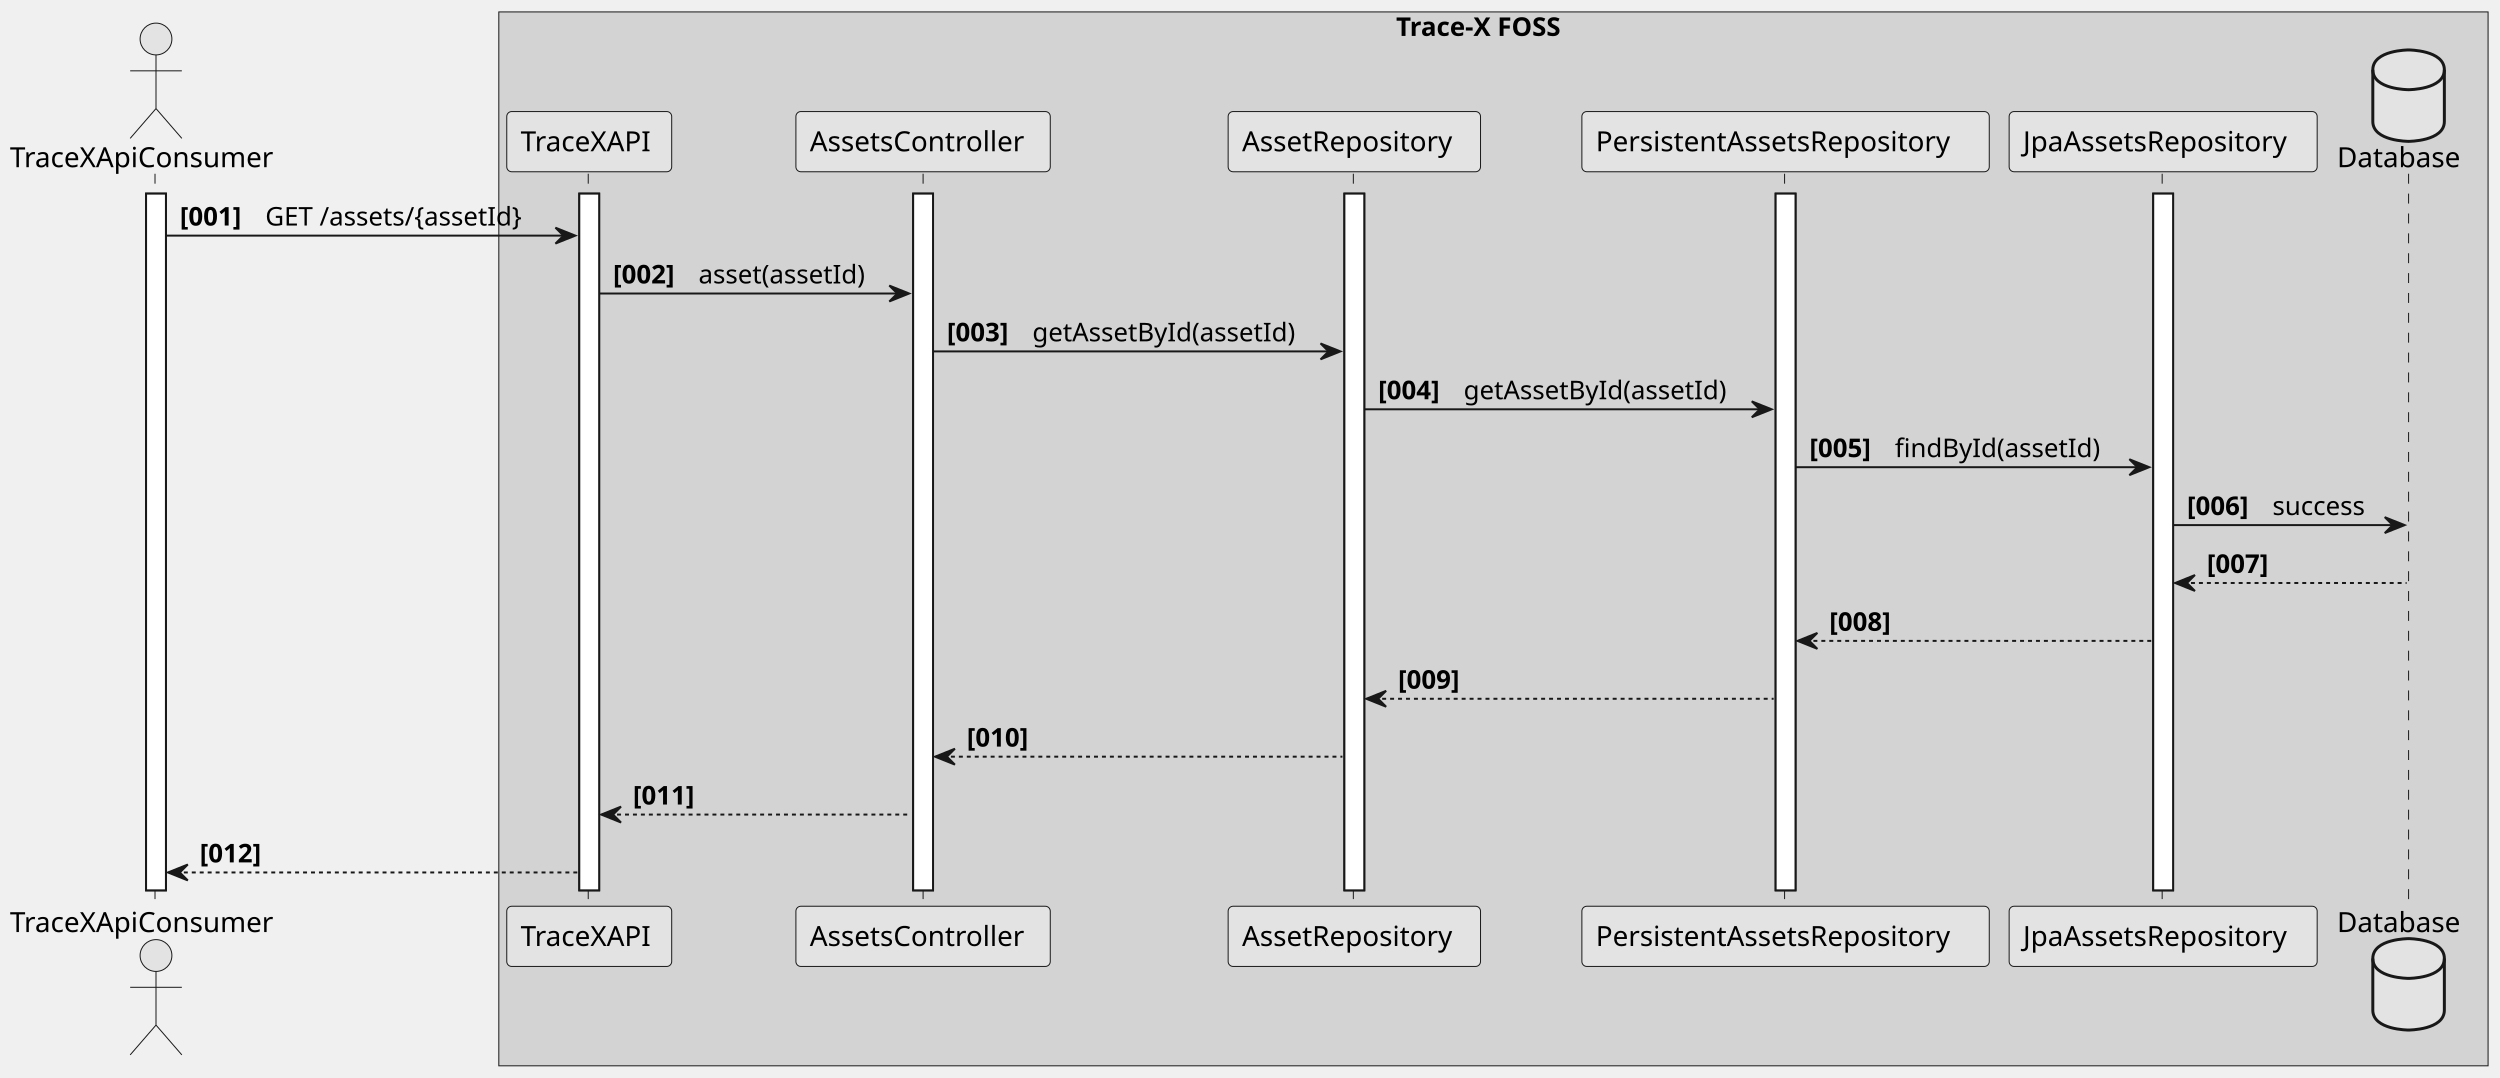
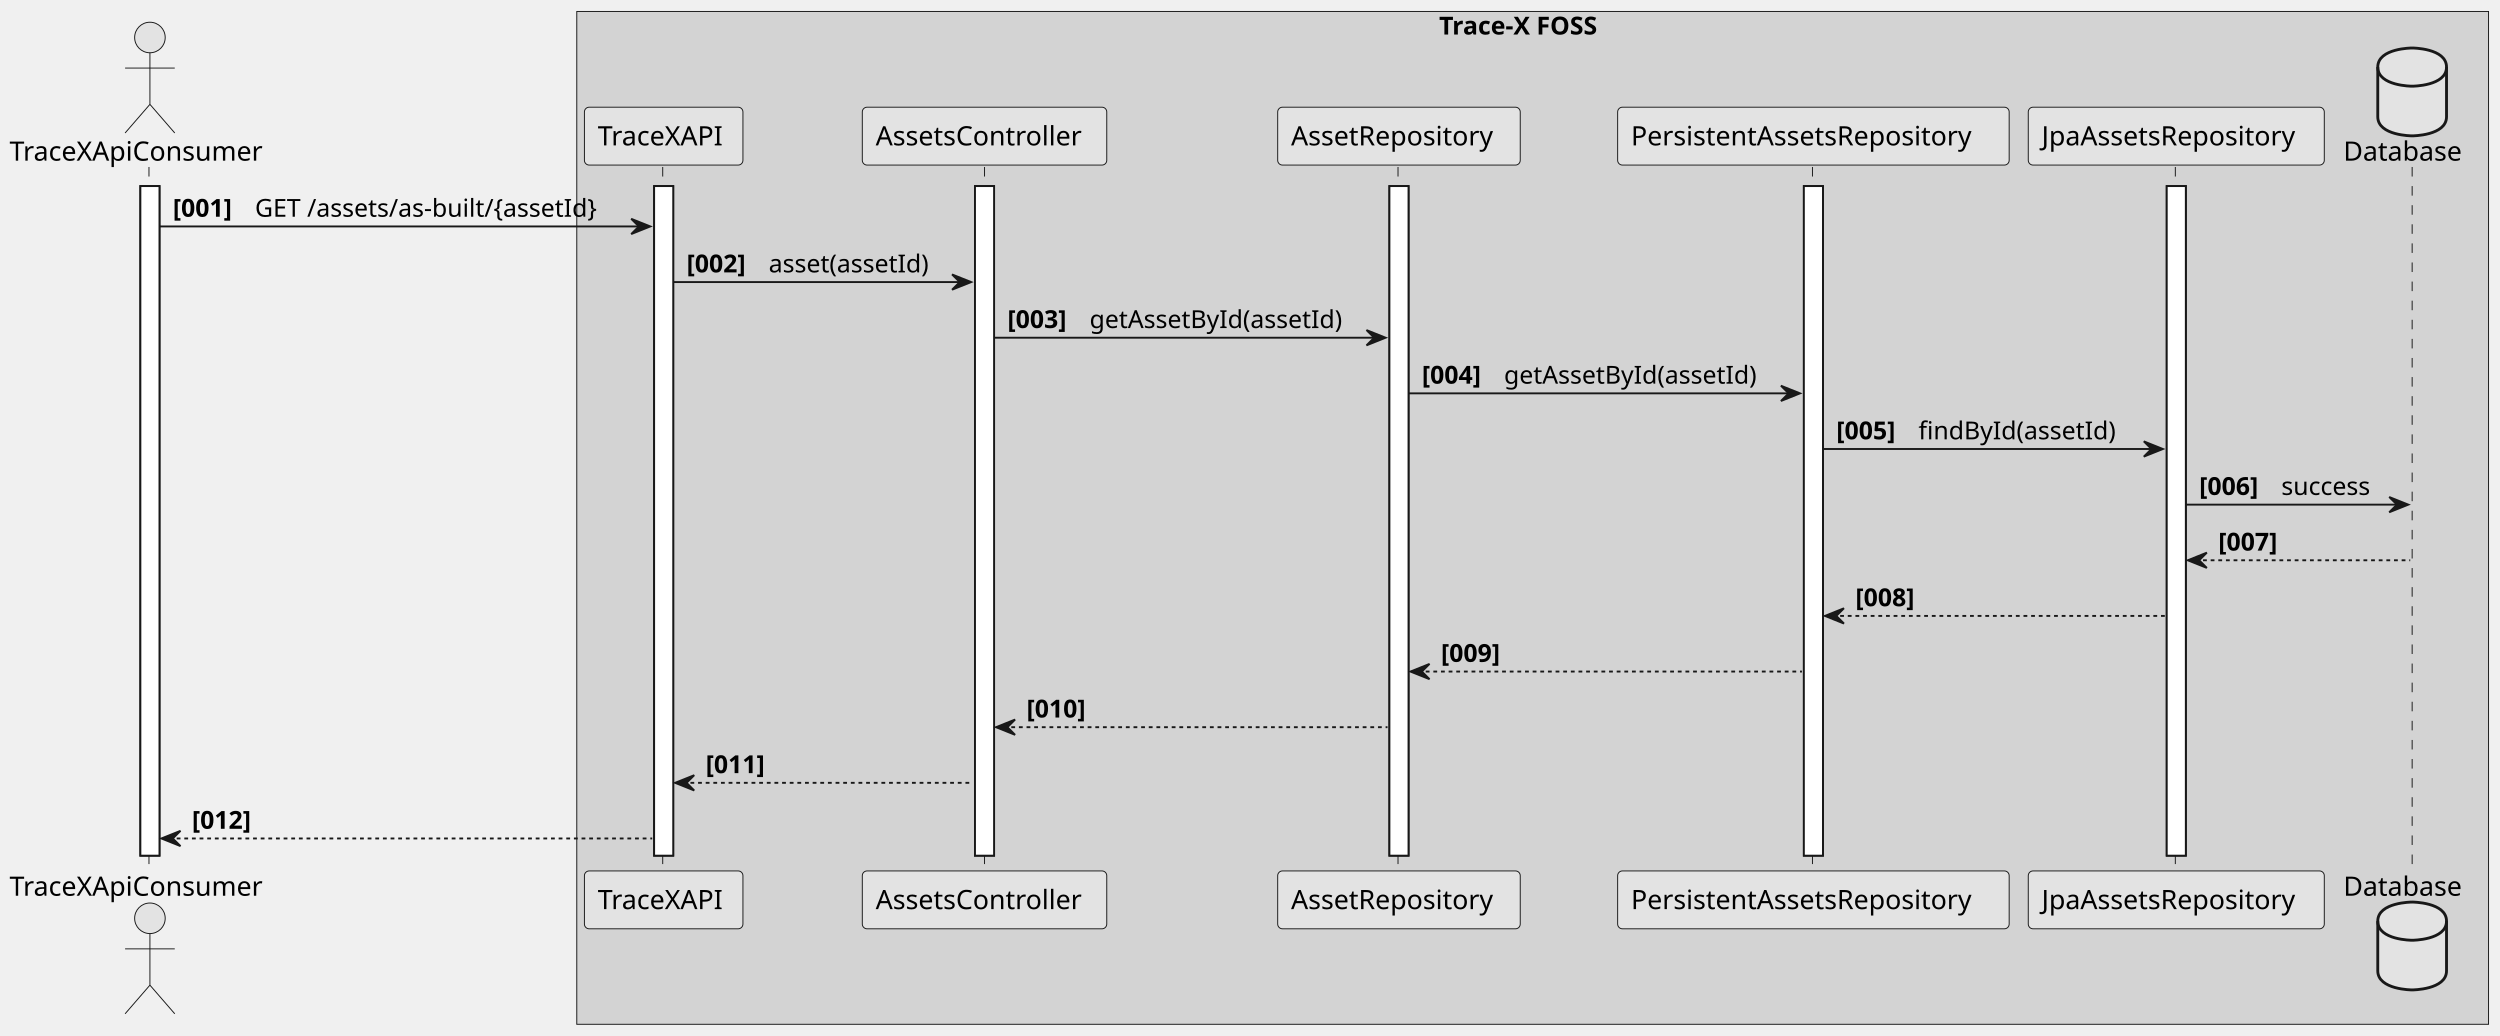
- <svg xmlns="http://www.w3.org/2000/svg" contentStyleType="text/css" height="542px" preserveAspectRatio="none" style="width:1258px;height:542px;background:#FFFFFF;" version="1.1" viewBox="0 0 1258 542" width="1258px" zoomAndPan="magnify">
+ <svg xmlns="http://www.w3.org/2000/svg" contentStyleType="text/css" height="542px" preserveAspectRatio="none" style="width:1309px;height:542px;background:#FFFFFF;" version="1.1" viewBox="0 0 1309 542" width="1309px" zoomAndPan="magnify">
  <defs />
  <g>
-     <rect fill="#D3D3D3" height="530.32" style="stroke:#181818;stroke-width:0.5;" width="1001" x="251" y="6" />
-     <text fill="#000000" font-family="sans-serif" font-size="13" font-weight="bold" lengthAdjust="spacing" textLength="98" x="702.5" y="18.067">Trace-X FOSS</text>
+     <rect fill="#D3D3D3" height="530.32" style="stroke:#181818;stroke-width:0.5;" width="1001" x="302" y="6" />
+     <text fill="#000000" font-family="sans-serif" font-size="13" font-weight="bold" lengthAdjust="spacing" textLength="98" x="753.5" y="18.067">Trace-X FOSS</text>
    <rect fill="#FFFFFF" height="350.594" style="stroke:#181818;stroke-width:1.0;" width="10" x="73.5" y="97.43" />
-     <rect fill="#FFFFFF" height="350.594" style="stroke:#181818;stroke-width:1.0;" width="10" x="291.5" y="97.43" />
-     <rect fill="#FFFFFF" height="350.594" style="stroke:#181818;stroke-width:1.0;" width="10" x="459.5" y="97.43" />
-     <rect fill="#FFFFFF" height="350.594" style="stroke:#181818;stroke-width:1.0;" width="10" x="676.5" y="97.43" />
-     <rect fill="#FFFFFF" height="350.594" style="stroke:#181818;stroke-width:1.0;" width="10" x="893.5" y="97.43" />
-     <rect fill="#FFFFFF" height="350.594" style="stroke:#181818;stroke-width:1.0;" width="10" x="1083.5" y="97.43" />
+     <rect fill="#FFFFFF" height="350.594" style="stroke:#181818;stroke-width:1.0;" width="10" x="342.5" y="97.43" />
+     <rect fill="#FFFFFF" height="350.594" style="stroke:#181818;stroke-width:1.0;" width="10" x="510.5" y="97.43" />
+     <rect fill="#FFFFFF" height="350.594" style="stroke:#181818;stroke-width:1.0;" width="10" x="727.5" y="97.43" />
+     <rect fill="#FFFFFF" height="350.594" style="stroke:#181818;stroke-width:1.0;" width="10" x="944.5" y="97.43" />
+     <rect fill="#FFFFFF" height="350.594" style="stroke:#181818;stroke-width:1.0;" width="10" x="1134.5" y="97.43" />
    <line style="stroke:#181818;stroke-width:0.5;stroke-dasharray:5.0,5.0;" x1="78" x2="78" y1="87.43" y2="457.023" />
-     <line style="stroke:#181818;stroke-width:0.5;stroke-dasharray:5.0,5.0;" x1="296" x2="296" y1="87.43" y2="457.023" />
-     <line style="stroke:#181818;stroke-width:0.5;stroke-dasharray:5.0,5.0;" x1="464.5" x2="464.5" y1="87.43" y2="457.023" />
-     <line style="stroke:#181818;stroke-width:0.5;stroke-dasharray:5.0,5.0;" x1="681" x2="681" y1="87.43" y2="457.023" />
-     <line style="stroke:#181818;stroke-width:0.5;stroke-dasharray:5.0,5.0;" x1="898" x2="898" y1="87.43" y2="457.023" />
-     <line style="stroke:#181818;stroke-width:0.5;stroke-dasharray:5.0,5.0;" x1="1088" x2="1088" y1="87.43" y2="457.023" />
-     <line style="stroke:#181818;stroke-width:0.5;stroke-dasharray:5.0,5.0;" x1="1212" x2="1212" y1="87.43" y2="457.023" />
+     <line style="stroke:#181818;stroke-width:0.5;stroke-dasharray:5.0,5.0;" x1="347" x2="347" y1="87.43" y2="457.023" />
+     <line style="stroke:#181818;stroke-width:0.5;stroke-dasharray:5.0,5.0;" x1="515.5" x2="515.5" y1="87.43" y2="457.023" />
+     <line style="stroke:#181818;stroke-width:0.5;stroke-dasharray:5.0,5.0;" x1="732" x2="732" y1="87.43" y2="457.023" />
+     <line style="stroke:#181818;stroke-width:0.5;stroke-dasharray:5.0,5.0;" x1="949" x2="949" y1="87.43" y2="457.023" />
+     <line style="stroke:#181818;stroke-width:0.5;stroke-dasharray:5.0,5.0;" x1="1139" x2="1139" y1="87.43" y2="457.023" />
+     <line style="stroke:#181818;stroke-width:0.5;stroke-dasharray:5.0,5.0;" x1="1263" x2="1263" y1="87.43" y2="457.023" />
    <text fill="#000000" font-family="sans-serif" font-size="14" lengthAdjust="spacing" textLength="141" x="5" y="84.128">TraceXApiConsumer</text>
    <ellipse cx="78.5" cy="19.633" fill="#E3E3E3" rx="8" ry="8" style="stroke:#181818;stroke-width:0.5;" />
    <path d="M78.5,27.633 L78.5,54.633 M65.5,35.633 L91.5,35.633 M78.5,54.633 L65.5,69.633 M78.5,54.633 L91.5,69.633 " fill="none" style="stroke:#181818;stroke-width:0.5;" />
    <text fill="#000000" font-family="sans-serif" font-size="14" lengthAdjust="spacing" textLength="141" x="5" y="469.019">TraceXApiConsumer</text>
    <ellipse cx="78.5" cy="480.82" fill="#E3E3E3" rx="8" ry="8" style="stroke:#181818;stroke-width:0.5;" />
    <path d="M78.5,488.82 L78.5,515.82 M65.5,496.82 L91.5,496.82 M78.5,515.82 L65.5,530.82 M78.5,515.82 L91.5,530.82 " fill="none" style="stroke:#181818;stroke-width:0.5;" />
-     <rect fill="#E3E3E3" height="30.297" rx="2.5" ry="2.5" style="stroke:#181818;stroke-width:0.5;" width="83" x="255" y="56.133" />
-     <text fill="#000000" font-family="sans-serif" font-size="14" lengthAdjust="spacing" textLength="69" x="262" y="76.128">TraceXAPI</text>
-     <rect fill="#E3E3E3" height="30.297" rx="2.5" ry="2.5" style="stroke:#181818;stroke-width:0.5;" width="83" x="255" y="456.023" />
-     <text fill="#000000" font-family="sans-serif" font-size="14" lengthAdjust="spacing" textLength="69" x="262" y="476.019">TraceXAPI</text>
-     <rect fill="#E3E3E3" height="30.297" rx="2.5" ry="2.5" style="stroke:#181818;stroke-width:0.5;" width="128" x="400.5" y="56.133" />
-     <text fill="#000000" font-family="sans-serif" font-size="14" lengthAdjust="spacing" textLength="114" x="407.5" y="76.128">AssetsController</text>
-     <rect fill="#E3E3E3" height="30.297" rx="2.5" ry="2.5" style="stroke:#181818;stroke-width:0.5;" width="128" x="400.5" y="456.023" />
-     <text fill="#000000" font-family="sans-serif" font-size="14" lengthAdjust="spacing" textLength="114" x="407.5" y="476.019">AssetsController</text>
-     <rect fill="#E3E3E3" height="30.297" rx="2.5" ry="2.5" style="stroke:#181818;stroke-width:0.5;" width="127" x="618" y="56.133" />
-     <text fill="#000000" font-family="sans-serif" font-size="14" lengthAdjust="spacing" textLength="113" x="625" y="76.128">AssetRepository</text>
-     <rect fill="#E3E3E3" height="30.297" rx="2.5" ry="2.5" style="stroke:#181818;stroke-width:0.5;" width="127" x="618" y="456.023" />
-     <text fill="#000000" font-family="sans-serif" font-size="14" lengthAdjust="spacing" textLength="113" x="625" y="476.019">AssetRepository</text>
-     <rect fill="#E3E3E3" height="30.297" rx="2.5" ry="2.5" style="stroke:#181818;stroke-width:0.5;" width="205" x="796" y="56.133" />
-     <text fill="#000000" font-family="sans-serif" font-size="14" lengthAdjust="spacing" textLength="191" x="803" y="76.128">PersistentAssetsRepository</text>
-     <rect fill="#E3E3E3" height="30.297" rx="2.5" ry="2.5" style="stroke:#181818;stroke-width:0.5;" width="205" x="796" y="456.023" />
-     <text fill="#000000" font-family="sans-serif" font-size="14" lengthAdjust="spacing" textLength="191" x="803" y="476.019">PersistentAssetsRepository</text>
-     <rect fill="#E3E3E3" height="30.297" rx="2.5" ry="2.5" style="stroke:#181818;stroke-width:0.5;" width="155" x="1011" y="56.133" />
-     <text fill="#000000" font-family="sans-serif" font-size="14" lengthAdjust="spacing" textLength="141" x="1018" y="76.128">JpaAssetsRepository</text>
-     <rect fill="#E3E3E3" height="30.297" rx="2.5" ry="2.5" style="stroke:#181818;stroke-width:0.5;" width="155" x="1011" y="456.023" />
-     <text fill="#000000" font-family="sans-serif" font-size="14" lengthAdjust="spacing" textLength="141" x="1018" y="476.019">JpaAssetsRepository</text>
-     <text fill="#000000" font-family="sans-serif" font-size="14" lengthAdjust="spacing" textLength="66" x="1176" y="84.128">Database</text>
-     <path d="M1194,35.133 C1194,25.133 1212,25.133 1212,25.133 C1212,25.133 1230,25.133 1230,35.133 L1230,61.133 C1230,71.133 1212,71.133 1212,71.133 C1212,71.133 1194,71.133 1194,61.133 L1194,35.133 " fill="#E3E3E3" style="stroke:#181818;stroke-width:1.5;" />
-     <path d="M1194,35.133 C1194,45.133 1212,45.133 1212,45.133 C1212,45.133 1230,45.133 1230,35.133 " fill="none" style="stroke:#181818;stroke-width:1.5;" />
-     <text fill="#000000" font-family="sans-serif" font-size="14" lengthAdjust="spacing" textLength="66" x="1176" y="469.019">Database</text>
-     <path d="M1194,482.32 C1194,472.32 1212,472.32 1212,472.32 C1212,472.32 1230,472.32 1230,482.32 L1230,508.32 C1230,518.32 1212,518.32 1212,518.32 C1212,518.32 1194,518.32 1194,508.32 L1194,482.32 " fill="#E3E3E3" style="stroke:#181818;stroke-width:1.5;" />
-     <path d="M1194,482.32 C1194,492.32 1212,492.32 1212,492.32 C1212,492.32 1230,492.32 1230,482.32 " fill="none" style="stroke:#181818;stroke-width:1.5;" />
+     <rect fill="#E3E3E3" height="30.297" rx="2.5" ry="2.5" style="stroke:#181818;stroke-width:0.5;" width="83" x="306" y="56.133" />
+     <text fill="#000000" font-family="sans-serif" font-size="14" lengthAdjust="spacing" textLength="69" x="313" y="76.128">TraceXAPI</text>
+     <rect fill="#E3E3E3" height="30.297" rx="2.5" ry="2.5" style="stroke:#181818;stroke-width:0.5;" width="83" x="306" y="456.023" />
+     <text fill="#000000" font-family="sans-serif" font-size="14" lengthAdjust="spacing" textLength="69" x="313" y="476.019">TraceXAPI</text>
+     <rect fill="#E3E3E3" height="30.297" rx="2.5" ry="2.5" style="stroke:#181818;stroke-width:0.5;" width="128" x="451.5" y="56.133" />
+     <text fill="#000000" font-family="sans-serif" font-size="14" lengthAdjust="spacing" textLength="114" x="458.5" y="76.128">AssetsController</text>
+     <rect fill="#E3E3E3" height="30.297" rx="2.5" ry="2.5" style="stroke:#181818;stroke-width:0.5;" width="128" x="451.5" y="456.023" />
+     <text fill="#000000" font-family="sans-serif" font-size="14" lengthAdjust="spacing" textLength="114" x="458.5" y="476.019">AssetsController</text>
+     <rect fill="#E3E3E3" height="30.297" rx="2.5" ry="2.5" style="stroke:#181818;stroke-width:0.5;" width="127" x="669" y="56.133" />
+     <text fill="#000000" font-family="sans-serif" font-size="14" lengthAdjust="spacing" textLength="113" x="676" y="76.128">AssetRepository</text>
+     <rect fill="#E3E3E3" height="30.297" rx="2.5" ry="2.5" style="stroke:#181818;stroke-width:0.5;" width="127" x="669" y="456.023" />
+     <text fill="#000000" font-family="sans-serif" font-size="14" lengthAdjust="spacing" textLength="113" x="676" y="476.019">AssetRepository</text>
+     <rect fill="#E3E3E3" height="30.297" rx="2.5" ry="2.5" style="stroke:#181818;stroke-width:0.5;" width="205" x="847" y="56.133" />
+     <text fill="#000000" font-family="sans-serif" font-size="14" lengthAdjust="spacing" textLength="191" x="854" y="76.128">PersistentAssetsRepository</text>
+     <rect fill="#E3E3E3" height="30.297" rx="2.5" ry="2.5" style="stroke:#181818;stroke-width:0.5;" width="205" x="847" y="456.023" />
+     <text fill="#000000" font-family="sans-serif" font-size="14" lengthAdjust="spacing" textLength="191" x="854" y="476.019">PersistentAssetsRepository</text>
+     <rect fill="#E3E3E3" height="30.297" rx="2.5" ry="2.5" style="stroke:#181818;stroke-width:0.5;" width="155" x="1062" y="56.133" />
+     <text fill="#000000" font-family="sans-serif" font-size="14" lengthAdjust="spacing" textLength="141" x="1069" y="76.128">JpaAssetsRepository</text>
+     <rect fill="#E3E3E3" height="30.297" rx="2.5" ry="2.5" style="stroke:#181818;stroke-width:0.5;" width="155" x="1062" y="456.023" />
+     <text fill="#000000" font-family="sans-serif" font-size="14" lengthAdjust="spacing" textLength="141" x="1069" y="476.019">JpaAssetsRepository</text>
+     <text fill="#000000" font-family="sans-serif" font-size="14" lengthAdjust="spacing" textLength="66" x="1227" y="84.128">Database</text>
+     <path d="M1245,35.133 C1245,25.133 1263,25.133 1263,25.133 C1263,25.133 1281,25.133 1281,35.133 L1281,61.133 C1281,71.133 1263,71.133 1263,71.133 C1263,71.133 1245,71.133 1245,61.133 L1245,35.133 " fill="#E3E3E3" style="stroke:#181818;stroke-width:1.5;" />
+     <path d="M1245,35.133 C1245,45.133 1263,45.133 1263,45.133 C1263,45.133 1281,45.133 1281,35.133 " fill="none" style="stroke:#181818;stroke-width:1.5;" />
+     <text fill="#000000" font-family="sans-serif" font-size="14" lengthAdjust="spacing" textLength="66" x="1227" y="469.019">Database</text>
+     <path d="M1245,482.32 C1245,472.32 1263,472.32 1263,472.32 C1263,472.32 1281,472.32 1281,482.32 L1281,508.32 C1281,518.32 1263,518.32 1263,518.32 C1263,518.32 1245,518.32 1245,508.32 L1245,482.32 " fill="#E3E3E3" style="stroke:#181818;stroke-width:1.5;" />
+     <path d="M1245,482.32 C1245,492.32 1263,492.32 1263,492.32 C1263,492.32 1281,492.32 1281,482.32 " fill="none" style="stroke:#181818;stroke-width:1.5;" />
    <rect fill="#FFFFFF" height="350.594" style="stroke:#181818;stroke-width:1.0;" width="10" x="73.5" y="97.43" />
-     <rect fill="#FFFFFF" height="350.594" style="stroke:#181818;stroke-width:1.0;" width="10" x="291.5" y="97.43" />
-     <rect fill="#FFFFFF" height="350.594" style="stroke:#181818;stroke-width:1.0;" width="10" x="459.5" y="97.43" />
-     <rect fill="#FFFFFF" height="350.594" style="stroke:#181818;stroke-width:1.0;" width="10" x="676.5" y="97.43" />
-     <rect fill="#FFFFFF" height="350.594" style="stroke:#181818;stroke-width:1.0;" width="10" x="893.5" y="97.43" />
-     <rect fill="#FFFFFF" height="350.594" style="stroke:#181818;stroke-width:1.0;" width="10" x="1083.5" y="97.43" />
-     <polygon fill="#181818" points="279.5,114.562,289.5,118.562,279.5,122.562,283.5,118.562" style="stroke:#181818;stroke-width:1.0;" />
-     <line style="stroke:#181818;stroke-width:1.0;" x1="83.5" x2="285.5" y1="118.562" y2="118.562" />
+     <rect fill="#FFFFFF" height="350.594" style="stroke:#181818;stroke-width:1.0;" width="10" x="342.5" y="97.43" />
+     <rect fill="#FFFFFF" height="350.594" style="stroke:#181818;stroke-width:1.0;" width="10" x="510.5" y="97.43" />
+     <rect fill="#FFFFFF" height="350.594" style="stroke:#181818;stroke-width:1.0;" width="10" x="727.5" y="97.43" />
+     <rect fill="#FFFFFF" height="350.594" style="stroke:#181818;stroke-width:1.0;" width="10" x="944.5" y="97.43" />
+     <rect fill="#FFFFFF" height="350.594" style="stroke:#181818;stroke-width:1.0;" width="10" x="1134.5" y="97.43" />
+     <polygon fill="#181818" points="330.5,114.562,340.5,118.562,330.5,122.562,334.5,118.562" style="stroke:#181818;stroke-width:1.0;" />
+     <line style="stroke:#181818;stroke-width:1.0;" x1="83.5" x2="336.5" y1="118.562" y2="118.562" />
    <text fill="#000000" font-family="sans-serif" font-size="13" font-weight="bold" lengthAdjust="spacing" textLength="39" x="90.5" y="113.497">[001]</text>
-     <text fill="#000000" font-family="sans-serif" font-size="13" lengthAdjust="spacing" textLength="141" x="133.5" y="113.497">GET /assets/{assetId}</text>
-     <polygon fill="#181818" points="447.5,143.695,457.5,147.695,447.5,151.695,451.5,147.695" style="stroke:#181818;stroke-width:1.0;" />
-     <line style="stroke:#181818;stroke-width:1.0;" x1="301.5" x2="453.5" y1="147.695" y2="147.695" />
-     <text fill="#000000" font-family="sans-serif" font-size="13" font-weight="bold" lengthAdjust="spacing" textLength="39" x="308.5" y="142.629">[002]</text>
-     <text fill="#000000" font-family="sans-serif" font-size="13" lengthAdjust="spacing" textLength="91" x="351.5" y="142.629">asset(assetId)</text>
-     <polygon fill="#181818" points="664.5,172.828,674.5,176.828,664.5,180.828,668.5,176.828" style="stroke:#181818;stroke-width:1.0;" />
-     <line style="stroke:#181818;stroke-width:1.0;" x1="469.5" x2="670.5" y1="176.828" y2="176.828" />
-     <text fill="#000000" font-family="sans-serif" font-size="13" font-weight="bold" lengthAdjust="spacing" textLength="39" x="476.5" y="171.762">[003]</text>
-     <text fill="#000000" font-family="sans-serif" font-size="13" lengthAdjust="spacing" textLength="140" x="519.5" y="171.762">getAssetById(assetId)</text>
-     <polygon fill="#181818" points="881.5,201.961,891.5,205.961,881.5,209.961,885.5,205.961" style="stroke:#181818;stroke-width:1.0;" />
-     <line style="stroke:#181818;stroke-width:1.0;" x1="686.5" x2="887.5" y1="205.961" y2="205.961" />
-     <text fill="#000000" font-family="sans-serif" font-size="13" font-weight="bold" lengthAdjust="spacing" textLength="39" x="693.5" y="200.895">[004]</text>
-     <text fill="#000000" font-family="sans-serif" font-size="13" lengthAdjust="spacing" textLength="140" x="736.5" y="200.895">getAssetById(assetId)</text>
-     <polygon fill="#181818" points="1071.5,231.094,1081.5,235.094,1071.5,239.094,1075.5,235.094" style="stroke:#181818;stroke-width:1.0;" />
-     <line style="stroke:#181818;stroke-width:1.0;" x1="903.5" x2="1077.5" y1="235.094" y2="235.094" />
-     <text fill="#000000" font-family="sans-serif" font-size="13" font-weight="bold" lengthAdjust="spacing" textLength="39" x="910.5" y="230.028">[005]</text>
-     <text fill="#000000" font-family="sans-serif" font-size="13" lengthAdjust="spacing" textLength="106" x="953.5" y="230.028">findById(assetId)</text>
-     <polygon fill="#181818" points="1200,260.227,1210,264.227,1200,268.227,1204,264.227" style="stroke:#181818;stroke-width:1.0;" />
-     <line style="stroke:#181818;stroke-width:1.0;" x1="1093.5" x2="1206" y1="264.227" y2="264.227" />
-     <text fill="#000000" font-family="sans-serif" font-size="13" font-weight="bold" lengthAdjust="spacing" textLength="39" x="1100.5" y="259.161">[006]</text>
-     <text fill="#000000" font-family="sans-serif" font-size="13" lengthAdjust="spacing" textLength="51" x="1143.5" y="259.161">success</text>
-     <polygon fill="#181818" points="1104.5,289.359,1094.5,293.359,1104.5,297.359,1100.5,293.359" style="stroke:#181818;stroke-width:1.0;" />
-     <line style="stroke:#181818;stroke-width:1.0;stroke-dasharray:2.0,2.0;" x1="1098.5" x2="1211" y1="293.359" y2="293.359" />
-     <text fill="#000000" font-family="sans-serif" font-size="13" font-weight="bold" lengthAdjust="spacing" textLength="39" x="1110.5" y="288.293">[007]</text>
-     <text fill="#000000" font-family="sans-serif" font-size="13" lengthAdjust="spacing" textLength="4" x="1153.5" y="288.293"> </text>
-     <polygon fill="#181818" points="914.5,318.492,904.5,322.492,914.5,326.492,910.5,322.492" style="stroke:#181818;stroke-width:1.0;" />
-     <line style="stroke:#181818;stroke-width:1.0;stroke-dasharray:2.0,2.0;" x1="908.5" x2="1082.5" y1="322.492" y2="322.492" />
-     <text fill="#000000" font-family="sans-serif" font-size="13" font-weight="bold" lengthAdjust="spacing" textLength="39" x="920.5" y="317.426">[008]</text>
-     <text fill="#000000" font-family="sans-serif" font-size="13" lengthAdjust="spacing" textLength="4" x="963.5" y="317.426"> </text>
-     <polygon fill="#181818" points="697.5,347.625,687.5,351.625,697.5,355.625,693.5,351.625" style="stroke:#181818;stroke-width:1.0;" />
-     <line style="stroke:#181818;stroke-width:1.0;stroke-dasharray:2.0,2.0;" x1="691.5" x2="892.5" y1="351.625" y2="351.625" />
-     <text fill="#000000" font-family="sans-serif" font-size="13" font-weight="bold" lengthAdjust="spacing" textLength="39" x="703.5" y="346.559">[009]</text>
-     <text fill="#000000" font-family="sans-serif" font-size="13" lengthAdjust="spacing" textLength="4" x="746.5" y="346.559"> </text>
-     <polygon fill="#181818" points="480.5,376.758,470.5,380.758,480.5,384.758,476.5,380.758" style="stroke:#181818;stroke-width:1.0;" />
-     <line style="stroke:#181818;stroke-width:1.0;stroke-dasharray:2.0,2.0;" x1="474.5" x2="675.5" y1="380.758" y2="380.758" />
-     <text fill="#000000" font-family="sans-serif" font-size="13" font-weight="bold" lengthAdjust="spacing" textLength="39" x="486.5" y="375.692">[010]</text>
-     <text fill="#000000" font-family="sans-serif" font-size="13" lengthAdjust="spacing" textLength="4" x="529.5" y="375.692"> </text>
-     <polygon fill="#181818" points="312.5,405.891,302.5,409.891,312.5,413.891,308.5,409.891" style="stroke:#181818;stroke-width:1.0;" />
-     <line style="stroke:#181818;stroke-width:1.0;stroke-dasharray:2.0,2.0;" x1="306.5" x2="458.5" y1="409.891" y2="409.891" />
-     <text fill="#000000" font-family="sans-serif" font-size="13" font-weight="bold" lengthAdjust="spacing" textLength="39" x="318.5" y="404.825">[011]</text>
-     <text fill="#000000" font-family="sans-serif" font-size="13" lengthAdjust="spacing" textLength="4" x="361.5" y="404.825"> </text>
+     <text fill="#000000" font-family="sans-serif" font-size="13" lengthAdjust="spacing" textLength="192" x="133.5" y="113.497">GET /assets/as-built/{assetId}</text>
+     <polygon fill="#181818" points="498.5,143.695,508.5,147.695,498.5,151.695,502.5,147.695" style="stroke:#181818;stroke-width:1.0;" />
+     <line style="stroke:#181818;stroke-width:1.0;" x1="352.5" x2="504.5" y1="147.695" y2="147.695" />
+     <text fill="#000000" font-family="sans-serif" font-size="13" font-weight="bold" lengthAdjust="spacing" textLength="39" x="359.5" y="142.629">[002]</text>
+     <text fill="#000000" font-family="sans-serif" font-size="13" lengthAdjust="spacing" textLength="91" x="402.5" y="142.629">asset(assetId)</text>
+     <polygon fill="#181818" points="715.5,172.828,725.5,176.828,715.5,180.828,719.5,176.828" style="stroke:#181818;stroke-width:1.0;" />
+     <line style="stroke:#181818;stroke-width:1.0;" x1="520.5" x2="721.5" y1="176.828" y2="176.828" />
+     <text fill="#000000" font-family="sans-serif" font-size="13" font-weight="bold" lengthAdjust="spacing" textLength="39" x="527.5" y="171.762">[003]</text>
+     <text fill="#000000" font-family="sans-serif" font-size="13" lengthAdjust="spacing" textLength="140" x="570.5" y="171.762">getAssetById(assetId)</text>
+     <polygon fill="#181818" points="932.5,201.961,942.5,205.961,932.5,209.961,936.5,205.961" style="stroke:#181818;stroke-width:1.0;" />
+     <line style="stroke:#181818;stroke-width:1.0;" x1="737.5" x2="938.5" y1="205.961" y2="205.961" />
+     <text fill="#000000" font-family="sans-serif" font-size="13" font-weight="bold" lengthAdjust="spacing" textLength="39" x="744.5" y="200.895">[004]</text>
+     <text fill="#000000" font-family="sans-serif" font-size="13" lengthAdjust="spacing" textLength="140" x="787.5" y="200.895">getAssetById(assetId)</text>
+     <polygon fill="#181818" points="1122.5,231.094,1132.5,235.094,1122.5,239.094,1126.5,235.094" style="stroke:#181818;stroke-width:1.0;" />
+     <line style="stroke:#181818;stroke-width:1.0;" x1="954.5" x2="1128.5" y1="235.094" y2="235.094" />
+     <text fill="#000000" font-family="sans-serif" font-size="13" font-weight="bold" lengthAdjust="spacing" textLength="39" x="961.5" y="230.028">[005]</text>
+     <text fill="#000000" font-family="sans-serif" font-size="13" lengthAdjust="spacing" textLength="106" x="1004.5" y="230.028">findById(assetId)</text>
+     <polygon fill="#181818" points="1251,260.227,1261,264.227,1251,268.227,1255,264.227" style="stroke:#181818;stroke-width:1.0;" />
+     <line style="stroke:#181818;stroke-width:1.0;" x1="1144.5" x2="1257" y1="264.227" y2="264.227" />
+     <text fill="#000000" font-family="sans-serif" font-size="13" font-weight="bold" lengthAdjust="spacing" textLength="39" x="1151.5" y="259.161">[006]</text>
+     <text fill="#000000" font-family="sans-serif" font-size="13" lengthAdjust="spacing" textLength="51" x="1194.5" y="259.161">success</text>
+     <polygon fill="#181818" points="1155.5,289.359,1145.5,293.359,1155.5,297.359,1151.5,293.359" style="stroke:#181818;stroke-width:1.0;" />
+     <line style="stroke:#181818;stroke-width:1.0;stroke-dasharray:2.0,2.0;" x1="1149.5" x2="1262" y1="293.359" y2="293.359" />
+     <text fill="#000000" font-family="sans-serif" font-size="13" font-weight="bold" lengthAdjust="spacing" textLength="39" x="1161.5" y="288.293">[007]</text>
+     <text fill="#000000" font-family="sans-serif" font-size="13" lengthAdjust="spacing" textLength="4" x="1204.5" y="288.293"> </text>
+     <polygon fill="#181818" points="965.5,318.492,955.5,322.492,965.5,326.492,961.5,322.492" style="stroke:#181818;stroke-width:1.0;" />
+     <line style="stroke:#181818;stroke-width:1.0;stroke-dasharray:2.0,2.0;" x1="959.5" x2="1133.5" y1="322.492" y2="322.492" />
+     <text fill="#000000" font-family="sans-serif" font-size="13" font-weight="bold" lengthAdjust="spacing" textLength="39" x="971.5" y="317.426">[008]</text>
+     <text fill="#000000" font-family="sans-serif" font-size="13" lengthAdjust="spacing" textLength="4" x="1014.5" y="317.426"> </text>
+     <polygon fill="#181818" points="748.5,347.625,738.5,351.625,748.5,355.625,744.5,351.625" style="stroke:#181818;stroke-width:1.0;" />
+     <line style="stroke:#181818;stroke-width:1.0;stroke-dasharray:2.0,2.0;" x1="742.5" x2="943.5" y1="351.625" y2="351.625" />
+     <text fill="#000000" font-family="sans-serif" font-size="13" font-weight="bold" lengthAdjust="spacing" textLength="39" x="754.5" y="346.559">[009]</text>
+     <text fill="#000000" font-family="sans-serif" font-size="13" lengthAdjust="spacing" textLength="4" x="797.5" y="346.559"> </text>
+     <polygon fill="#181818" points="531.5,376.758,521.5,380.758,531.5,384.758,527.5,380.758" style="stroke:#181818;stroke-width:1.0;" />
+     <line style="stroke:#181818;stroke-width:1.0;stroke-dasharray:2.0,2.0;" x1="525.5" x2="726.5" y1="380.758" y2="380.758" />
+     <text fill="#000000" font-family="sans-serif" font-size="13" font-weight="bold" lengthAdjust="spacing" textLength="39" x="537.5" y="375.692">[010]</text>
+     <text fill="#000000" font-family="sans-serif" font-size="13" lengthAdjust="spacing" textLength="4" x="580.5" y="375.692"> </text>
+     <polygon fill="#181818" points="363.5,405.891,353.5,409.891,363.5,413.891,359.5,409.891" style="stroke:#181818;stroke-width:1.0;" />
+     <line style="stroke:#181818;stroke-width:1.0;stroke-dasharray:2.0,2.0;" x1="357.5" x2="509.5" y1="409.891" y2="409.891" />
+     <text fill="#000000" font-family="sans-serif" font-size="13" font-weight="bold" lengthAdjust="spacing" textLength="39" x="369.5" y="404.825">[011]</text>
+     <text fill="#000000" font-family="sans-serif" font-size="13" lengthAdjust="spacing" textLength="4" x="412.5" y="404.825"> </text>
    <polygon fill="#181818" points="94.5,435.023,84.5,439.023,94.5,443.023,90.5,439.023" style="stroke:#181818;stroke-width:1.0;" />
-     <line style="stroke:#181818;stroke-width:1.0;stroke-dasharray:2.0,2.0;" x1="88.5" x2="290.5" y1="439.023" y2="439.023" />
+     <line style="stroke:#181818;stroke-width:1.0;stroke-dasharray:2.0,2.0;" x1="88.5" x2="341.5" y1="439.023" y2="439.023" />
    <text fill="#000000" font-family="sans-serif" font-size="13" font-weight="bold" lengthAdjust="spacing" textLength="39" x="100.5" y="433.957">[012]</text>
    <text fill="#000000" font-family="sans-serif" font-size="13" lengthAdjust="spacing" textLength="4" x="143.5" y="433.957"> </text>
  </g>
</svg>
